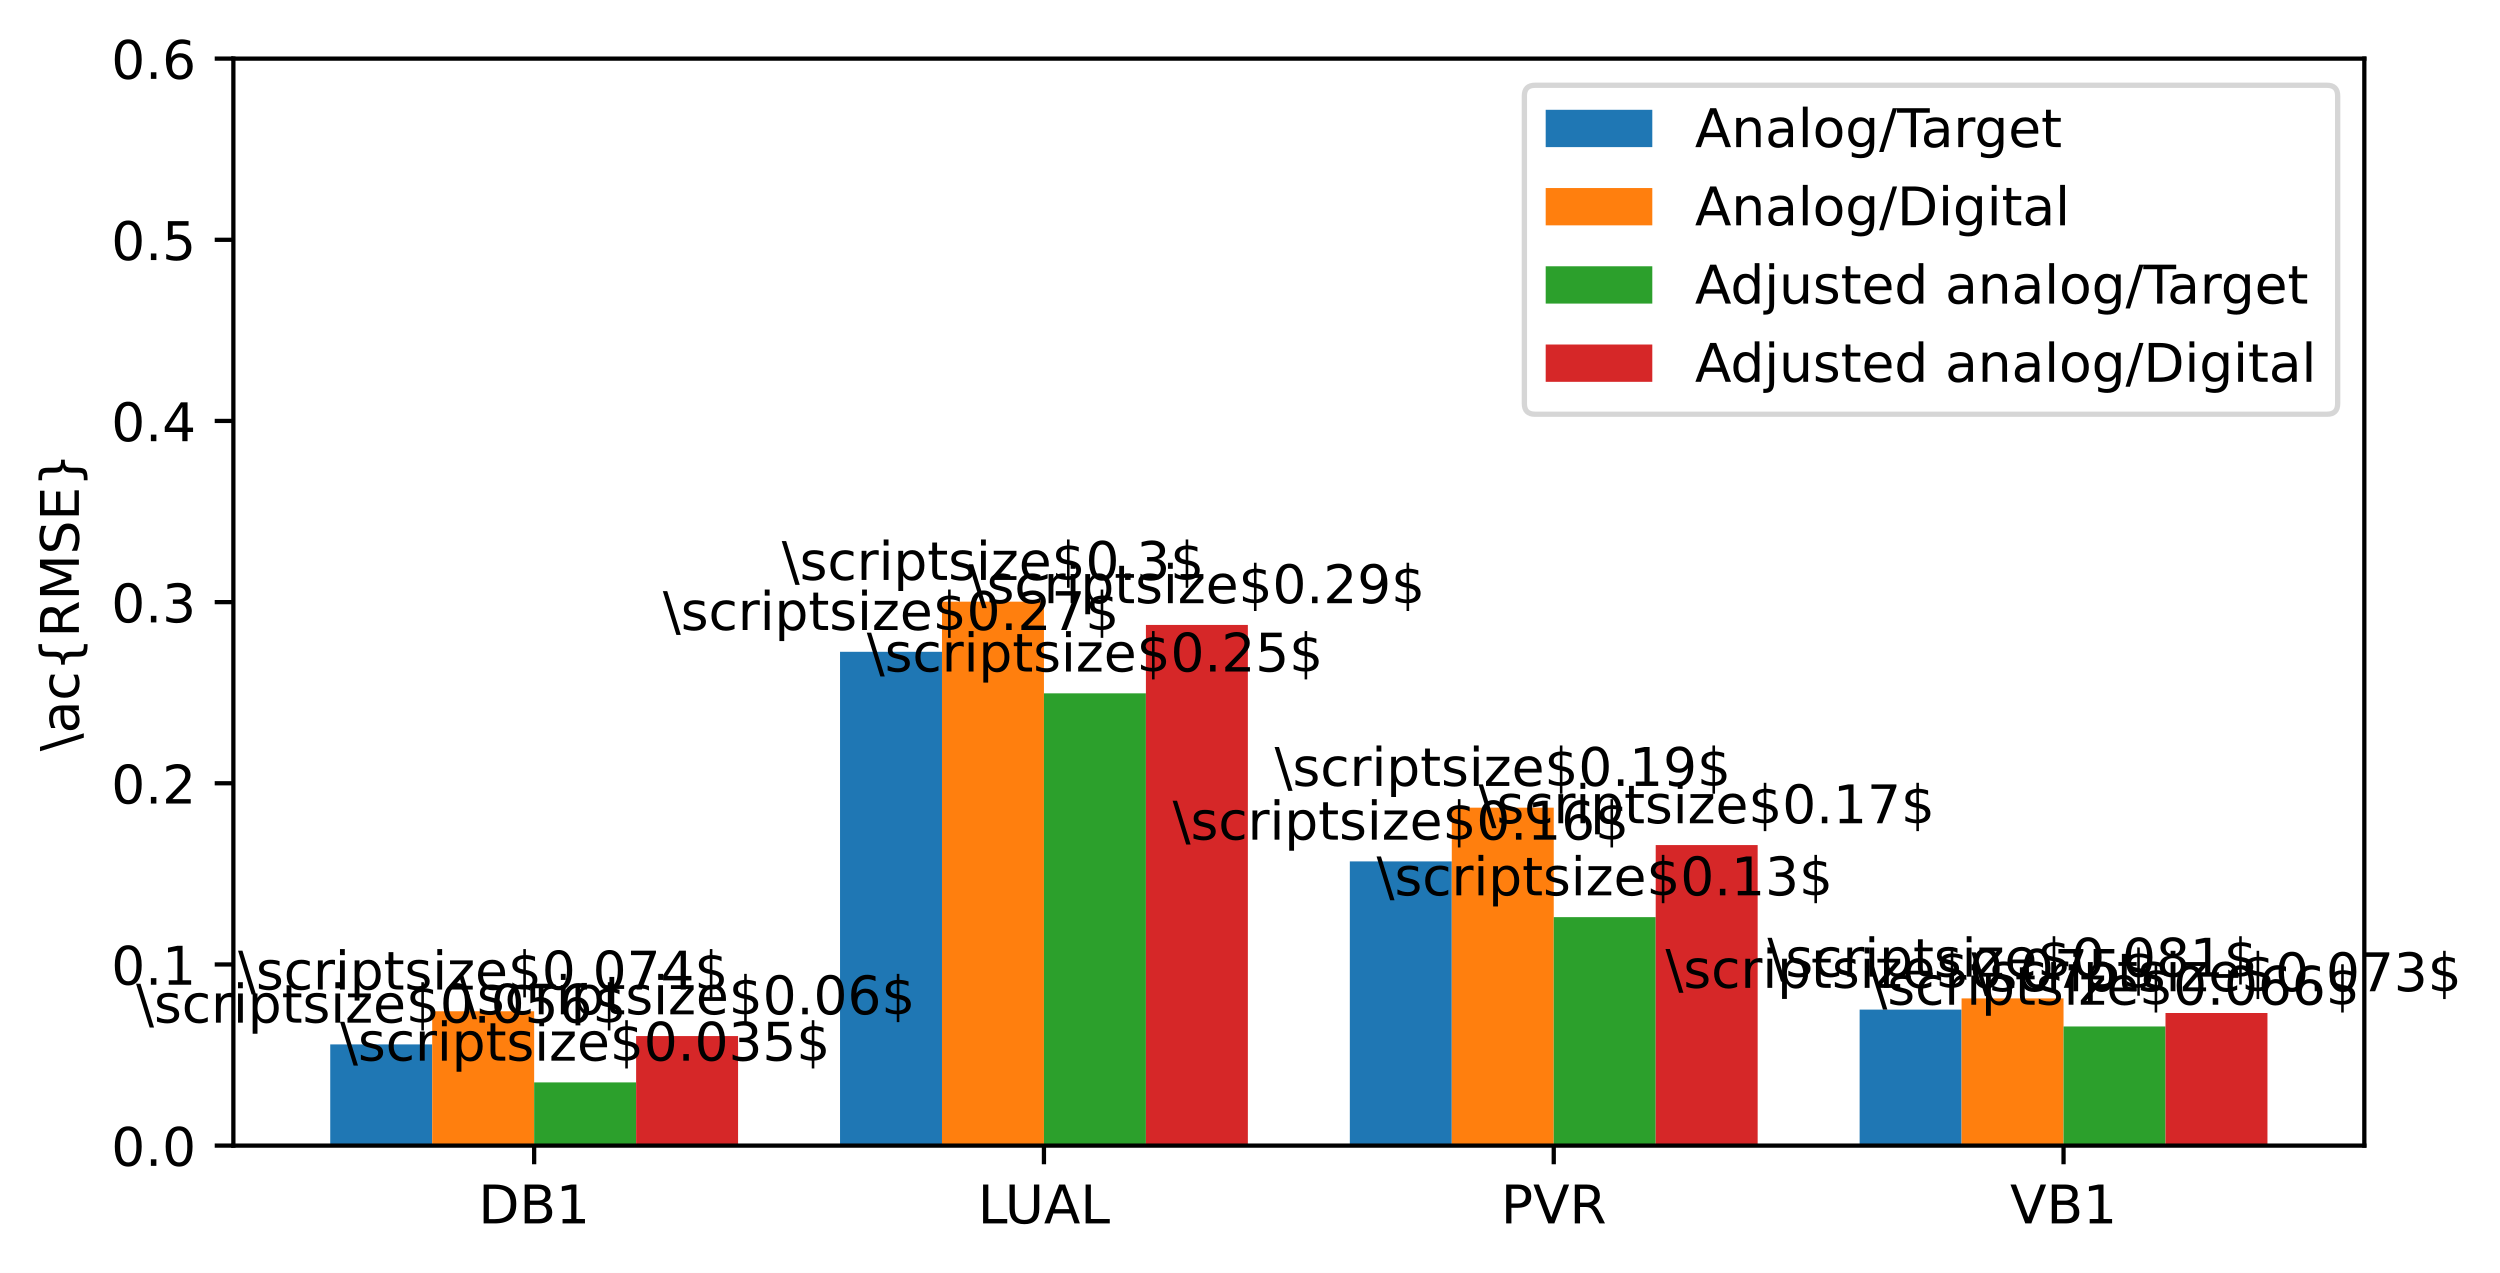
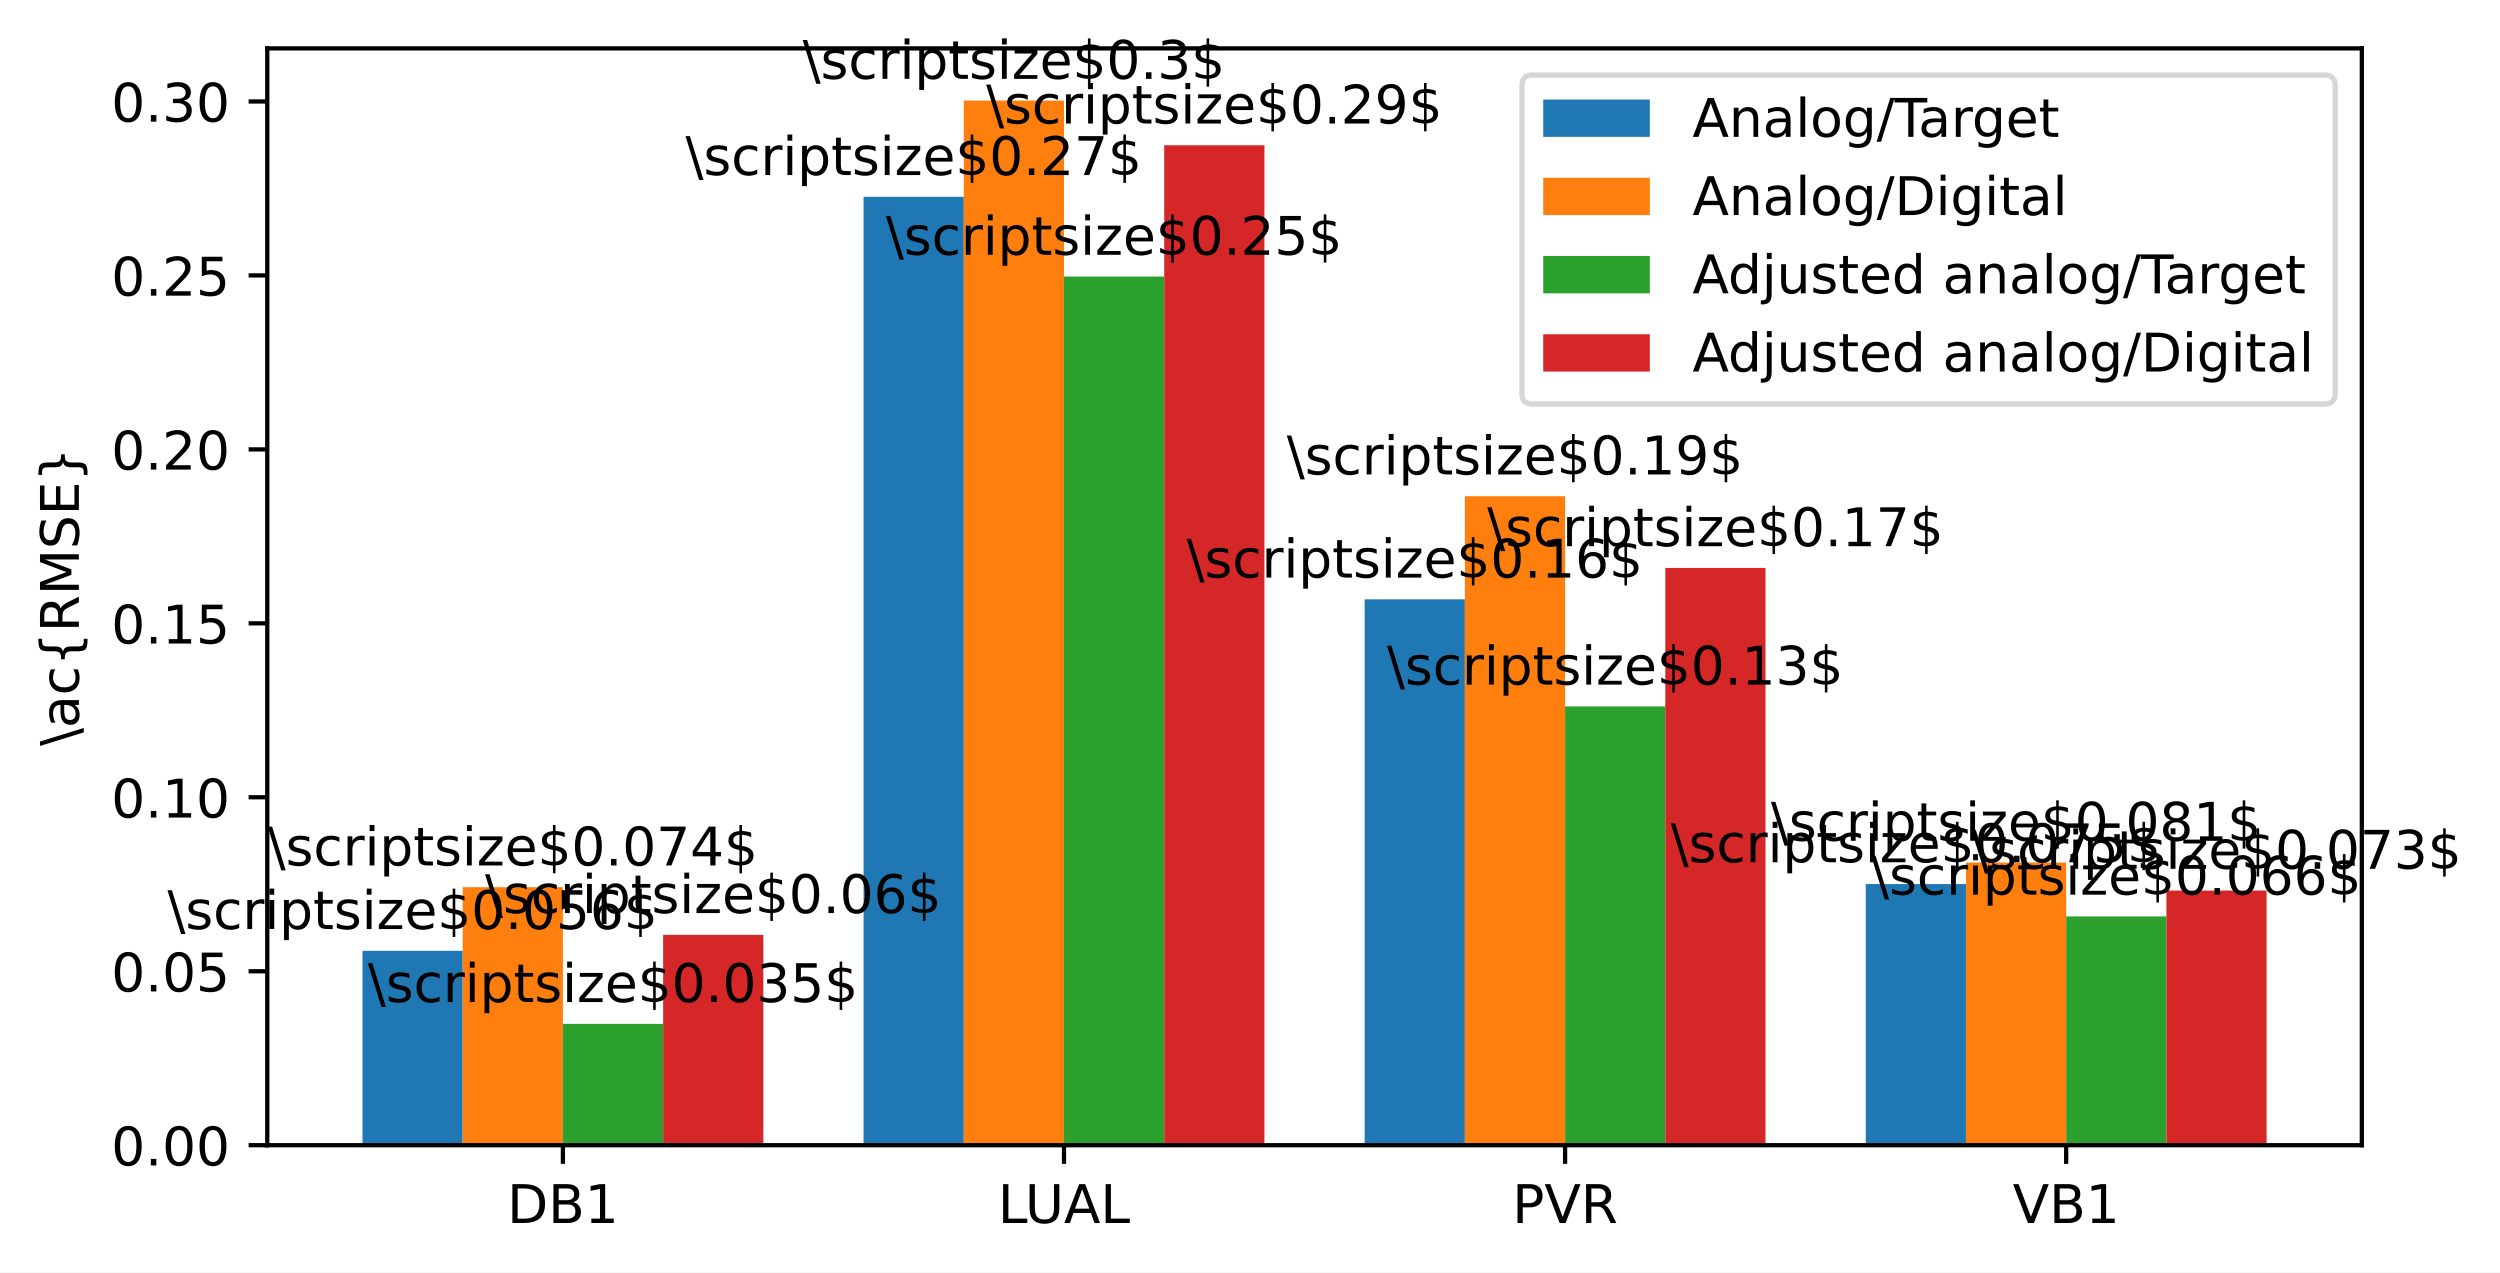
- <svg xmlns="http://www.w3.org/2000/svg" xmlns:xlink="http://www.w3.org/1999/xlink" width="469.008pt" height="238.8pt" viewBox="0 0 469.008 238.8" version="1.1">
+ <svg xmlns="http://www.w3.org/2000/svg" xmlns:xlink="http://www.w3.org/1999/xlink" width="469.038pt" height="238.738pt" viewBox="0 0 469.038 238.738" version="1.1">
  <defs>
    <style type="text/css">*{stroke-linejoin: round; stroke-linecap: butt}</style>
  </defs>
  <g id="figure_1">
    <g id="patch_1">
-       <path d="M 0 238.8  L 469.008 238.8  L 469.008 0  L 0 0  z " style="fill: #ffffff" />
+       <path d="M 0 238.738  L 469.038 238.738  L 469.038 0  L 0 0  z " style="fill: #ffffff" />
    </g>
    <g id="axes_1">
      <g id="patch_2">
-         <path d="M 43.781 214.921  L 443.555 214.921  L 443.555 10.999  L 43.781 10.999  z " style="fill: #ffffff" />
+         <path d="M 50.144 214.86  L 443.113 214.86  L 443.113 9.079  L 50.144 9.079  z " style="fill: #ffffff" />
      </g>
      <g id="patch_3">
-         <path d="M 61.953 214.921  L 81.081 214.921  L 81.081 195.932  L 61.953 195.932  z " clip-path="url(#p6ac5200e25)" style="fill: #1f77b4" />
+         <path d="M 68.006 214.86  L 86.808 214.86  L 86.808 178.388  L 68.006 178.388  z " clip-path="url(#pa45c37e76c)" style="fill: #1f77b4" />
      </g>
      <g id="patch_4">
-         <path d="M 157.592 214.921  L 176.72 214.921  L 176.72 122.274  L 157.592 122.274  z " clip-path="url(#p6ac5200e25)" style="fill: #1f77b4" />
+         <path d="M 162.018 214.86  L 180.82 214.86  L 180.82 36.919  L 162.018 36.919  z " clip-path="url(#pa45c37e76c)" style="fill: #1f77b4" />
      </g>
      <g id="patch_5">
-         <path d="M 253.232 214.921  L 272.36 214.921  L 272.36 161.599  L 253.232 161.599  z " clip-path="url(#p6ac5200e25)" style="fill: #1f77b4" />
+         <path d="M 256.03 214.86  L 274.832 214.86  L 274.832 112.447  L 256.03 112.447  z " clip-path="url(#pa45c37e76c)" style="fill: #1f77b4" />
      </g>
      <g id="patch_6">
-         <path d="M 348.872 214.921  L 367.999 214.921  L 367.999 189.409  L 348.872 189.409  z " clip-path="url(#p6ac5200e25)" style="fill: #1f77b4" />
+         <path d="M 350.042 214.86  L 368.844 214.86  L 368.844 165.86  L 350.042 165.86  z " clip-path="url(#pa45c37e76c)" style="fill: #1f77b4" />
      </g>
      <g id="patch_7">
-         <path d="M 81.081 214.921  L 100.209 214.921  L 100.209 189.72  L 81.081 189.72  z " clip-path="url(#p6ac5200e25)" style="fill: #ff7f0e" />
+         <path d="M 86.808 214.86  L 105.611 214.86  L 105.611 166.458  L 86.808 166.458  z " clip-path="url(#pa45c37e76c)" style="fill: #ff7f0e" />
      </g>
      <g id="patch_8">
-         <path d="M 176.72 214.921  L 195.848 214.921  L 195.848 112.88  L 176.72 112.88  z " clip-path="url(#p6ac5200e25)" style="fill: #ff7f0e" />
+         <path d="M 180.82 214.86  L 199.623 214.86  L 199.623 18.878  L 180.82 18.878  z " clip-path="url(#pa45c37e76c)" style="fill: #ff7f0e" />
      </g>
      <g id="patch_9">
-         <path d="M 272.36 214.921  L 291.488 214.921  L 291.488 151.522  L 272.36 151.522  z " clip-path="url(#p6ac5200e25)" style="fill: #ff7f0e" />
+         <path d="M 274.832 214.86  L 293.634 214.86  L 293.634 93.095  L 274.832 93.095  z " clip-path="url(#pa45c37e76c)" style="fill: #ff7f0e" />
      </g>
      <g id="patch_10">
-         <path d="M 367.999 214.921  L 387.127 214.921  L 387.127 187.307  L 367.999 187.307  z " clip-path="url(#p6ac5200e25)" style="fill: #ff7f0e" />
+         <path d="M 368.844 214.86  L 387.646 214.86  L 387.646 161.823  L 368.844 161.823  z " clip-path="url(#pa45c37e76c)" style="fill: #ff7f0e" />
      </g>
      <g id="patch_11">
-         <path d="M 100.209 214.921  L 119.337 214.921  L 119.337 203.064  L 100.209 203.064  z " clip-path="url(#p6ac5200e25)" style="fill: #2ca02c" />
+         <path d="M 105.611 214.86  L 124.413 214.86  L 124.413 192.087  L 105.611 192.087  z " clip-path="url(#pa45c37e76c)" style="fill: #2ca02c" />
      </g>
      <g id="patch_12">
-         <path d="M 195.848 214.921  L 214.976 214.921  L 214.976 130.066  L 195.848 130.066  z " clip-path="url(#p6ac5200e25)" style="fill: #2ca02c" />
+         <path d="M 199.623 214.86  L 218.425 214.86  L 218.425 51.886  L 199.623 51.886  z " clip-path="url(#pa45c37e76c)" style="fill: #2ca02c" />
      </g>
      <g id="patch_13">
-         <path d="M 291.488 214.921  L 310.616 214.921  L 310.616 172.053  L 291.488 172.053  z " clip-path="url(#p6ac5200e25)" style="fill: #2ca02c" />
+         <path d="M 293.634 214.86  L 312.437 214.86  L 312.437 132.527  L 293.634 132.527  z " clip-path="url(#pa45c37e76c)" style="fill: #2ca02c" />
      </g>
      <g id="patch_14">
-         <path d="M 387.127 214.921  L 406.255 214.921  L 406.255 192.567  L 387.127 192.567  z " clip-path="url(#p6ac5200e25)" style="fill: #2ca02c" />
+         <path d="M 387.646 214.86  L 406.449 214.86  L 406.449 171.927  L 387.646 171.927  z " clip-path="url(#pa45c37e76c)" style="fill: #2ca02c" />
      </g>
      <g id="patch_15">
-         <path d="M 119.337 214.921  L 138.464 214.921  L 138.464 194.371  L 119.337 194.371  z " clip-path="url(#p6ac5200e25)" style="fill: #d62728" />
+         <path d="M 124.413 214.86  L 143.215 214.86  L 143.215 175.391  L 124.413 175.391  z " clip-path="url(#pa45c37e76c)" style="fill: #d62728" />
      </g>
      <g id="patch_16">
-         <path d="M 214.976 214.921  L 234.104 214.921  L 234.104 117.241  L 214.976 117.241  z " clip-path="url(#p6ac5200e25)" style="fill: #d62728" />
+         <path d="M 218.425 214.86  L 237.227 214.86  L 237.227 27.253  L 218.425 27.253  z " clip-path="url(#pa45c37e76c)" style="fill: #d62728" />
      </g>
      <g id="patch_17">
-         <path d="M 310.616 214.921  L 329.744 214.921  L 329.744 158.531  L 310.616 158.531  z " clip-path="url(#p6ac5200e25)" style="fill: #d62728" />
+         <path d="M 312.437 214.86  L 331.239 214.86  L 331.239 106.555  L 312.437 106.555  z " clip-path="url(#pa45c37e76c)" style="fill: #d62728" />
      </g>
      <g id="patch_18">
-         <path d="M 406.255 214.921  L 425.383 214.921  L 425.383 190.042  L 406.255 190.042  z " clip-path="url(#p6ac5200e25)" style="fill: #d62728" />
+         <path d="M 406.449 214.86  L 425.251 214.86  L 425.251 167.077  L 406.449 167.077  z " clip-path="url(#pa45c37e76c)" style="fill: #d62728" />
      </g>
      <g id="matplotlib.axis_1">
        <g id="xtick_1">
          <g id="line2d_1">
            <defs>
-               <path id="mc205fde14a" d="M 0 0  L 0 3.5  " style="stroke: #000000; stroke-width: 0.8" />
+               <path id="mc2a5abeaa3" d="M 0 0  L 0 3.5  " style="stroke: #000000; stroke-width: 0.8" />
            </defs>
            <g>
-               <use xlink:href="#mc205fde14a" x="100.209" y="214.921" style="stroke: #000000; stroke-width: 0.8" />
+               <use xlink:href="#mc2a5abeaa3" x="105.611" y="214.86" style="stroke: #000000; stroke-width: 0.8" />
            </g>
          </g>
          <g id="text_1">
-             <text style="font: 10px 'DejaVu Sans', 'Bitstream Vera Sans', 'Computer Modern Sans Serif', 'Lucida Grande', 'Verdana', 'Geneva', 'Lucid', 'Arial', 'Helvetica', 'Avant Garde', sans-serif; text-anchor: middle" x="100.209" y="229.52" transform="rotate(-0 100.2086 229.5198)">DB1</text>
+             <text style="font: 10px 'DejaVu Sans', 'Bitstream Vera Sans', 'Computer Modern Sans Serif', 'Lucida Grande', 'Verdana', 'Geneva', 'Lucid', 'Arial', 'Helvetica', 'Avant Garde', sans-serif; text-anchor: middle" x="105.611" y="229.458" transform="rotate(-0 105.6107 229.4584)">DB1</text>
          </g>
        </g>
        <g id="xtick_2">
          <g id="line2d_2">
            <g>
-               <use xlink:href="#mc205fde14a" x="195.848" y="214.921" style="stroke: #000000; stroke-width: 0.8" />
+               <use xlink:href="#mc2a5abeaa3" x="199.623" y="214.86" style="stroke: #000000; stroke-width: 0.8" />
            </g>
          </g>
          <g id="text_2">
-             <text style="font: 10px 'DejaVu Sans', 'Bitstream Vera Sans', 'Computer Modern Sans Serif', 'Lucida Grande', 'Verdana', 'Geneva', 'Lucid', 'Arial', 'Helvetica', 'Avant Garde', sans-serif; text-anchor: middle" x="195.848" y="229.52" transform="rotate(-0 195.8482 229.5198)">LUAL</text>
+             <text style="font: 10px 'DejaVu Sans', 'Bitstream Vera Sans', 'Computer Modern Sans Serif', 'Lucida Grande', 'Verdana', 'Geneva', 'Lucid', 'Arial', 'Helvetica', 'Avant Garde', sans-serif; text-anchor: middle" x="199.623" y="229.458" transform="rotate(-0 199.6226 229.4584)">LUAL</text>
          </g>
        </g>
        <g id="xtick_3">
          <g id="line2d_3">
            <g>
-               <use xlink:href="#mc205fde14a" x="291.488" y="214.921" style="stroke: #000000; stroke-width: 0.8" />
+               <use xlink:href="#mc2a5abeaa3" x="293.634" y="214.86" style="stroke: #000000; stroke-width: 0.8" />
            </g>
          </g>
          <g id="text_3">
-             <text style="font: 10px 'DejaVu Sans', 'Bitstream Vera Sans', 'Computer Modern Sans Serif', 'Lucida Grande', 'Verdana', 'Geneva', 'Lucid', 'Arial', 'Helvetica', 'Avant Garde', sans-serif; text-anchor: middle" x="291.488" y="229.52" transform="rotate(-0 291.4878 229.5198)">PVR</text>
+             <text style="font: 10px 'DejaVu Sans', 'Bitstream Vera Sans', 'Computer Modern Sans Serif', 'Lucida Grande', 'Verdana', 'Geneva', 'Lucid', 'Arial', 'Helvetica', 'Avant Garde', sans-serif; text-anchor: middle" x="293.634" y="229.458" transform="rotate(-0 293.6345 229.4584)">PVR</text>
          </g>
        </g>
        <g id="xtick_4">
          <g id="line2d_4">
            <g>
-               <use xlink:href="#mc205fde14a" x="387.127" y="214.921" style="stroke: #000000; stroke-width: 0.8" />
+               <use xlink:href="#mc2a5abeaa3" x="387.646" y="214.86" style="stroke: #000000; stroke-width: 0.8" />
            </g>
          </g>
          <g id="text_4">
-             <text style="font: 10px 'DejaVu Sans', 'Bitstream Vera Sans', 'Computer Modern Sans Serif', 'Lucida Grande', 'Verdana', 'Geneva', 'Lucid', 'Arial', 'Helvetica', 'Avant Garde', sans-serif; text-anchor: middle" x="387.127" y="229.52" transform="rotate(-0 387.1274 229.5198)">VB1</text>
+             <text style="font: 10px 'DejaVu Sans', 'Bitstream Vera Sans', 'Computer Modern Sans Serif', 'Lucida Grande', 'Verdana', 'Geneva', 'Lucid', 'Arial', 'Helvetica', 'Avant Garde', sans-serif; text-anchor: middle" x="387.646" y="229.458" transform="rotate(-0 387.6463 229.4584)">VB1</text>
          </g>
        </g>
      </g>
      <g id="matplotlib.axis_2">
        <g id="ytick_1">
          <g id="line2d_5">
            <defs>
-               <path id="m480afaf802" d="M 0 0  L -3.5 0  " style="stroke: #000000; stroke-width: 0.8" />
+               <path id="m450675648e" d="M 0 0  L -3.5 0  " style="stroke: #000000; stroke-width: 0.8" />
            </defs>
            <g>
-               <use xlink:href="#m480afaf802" x="43.781" y="214.921" style="stroke: #000000; stroke-width: 0.8" />
+               <use xlink:href="#m450675648e" x="50.144" y="214.86" style="stroke: #000000; stroke-width: 0.8" />
            </g>
          </g>
          <g id="text_5">
-             <text style="font: 10px 'DejaVu Sans', 'Bitstream Vera Sans', 'Computer Modern Sans Serif', 'Lucida Grande', 'Verdana', 'Geneva', 'Lucid', 'Arial', 'Helvetica', 'Avant Garde', sans-serif; text-anchor: end" x="36.781" y="218.721" transform="rotate(-0 36.78125 218.7206)">0.0</text>
+             <text style="font: 10px 'DejaVu Sans', 'Bitstream Vera Sans', 'Computer Modern Sans Serif', 'Lucida Grande', 'Verdana', 'Geneva', 'Lucid', 'Arial', 'Helvetica', 'Avant Garde', sans-serif; text-anchor: end" x="43.144" y="218.659" transform="rotate(-0 43.14375 218.6592)">0.00</text>
          </g>
        </g>
        <g id="ytick_2">
          <g id="line2d_6">
            <g>
-               <use xlink:href="#m480afaf802" x="43.781" y="180.934" style="stroke: #000000; stroke-width: 0.8" />
+               <use xlink:href="#m450675648e" x="50.144" y="182.222" style="stroke: #000000; stroke-width: 0.8" />
            </g>
          </g>
          <g id="text_6">
-             <text style="font: 10px 'DejaVu Sans', 'Bitstream Vera Sans', 'Computer Modern Sans Serif', 'Lucida Grande', 'Verdana', 'Geneva', 'Lucid', 'Arial', 'Helvetica', 'Avant Garde', sans-serif; text-anchor: end" x="36.781" y="184.734" transform="rotate(-0 36.78125 184.7336)">0.1</text>
+             <text style="font: 10px 'DejaVu Sans', 'Bitstream Vera Sans', 'Computer Modern Sans Serif', 'Lucida Grande', 'Verdana', 'Geneva', 'Lucid', 'Arial', 'Helvetica', 'Avant Garde', sans-serif; text-anchor: end" x="43.144" y="186.021" transform="rotate(-0 43.14375 186.0212)">0.05</text>
          </g>
        </g>
        <g id="ytick_3">
          <g id="line2d_7">
            <g>
-               <use xlink:href="#m480afaf802" x="43.781" y="146.947" style="stroke: #000000; stroke-width: 0.8" />
+               <use xlink:href="#m450675648e" x="50.144" y="149.584" style="stroke: #000000; stroke-width: 0.8" />
            </g>
          </g>
          <g id="text_7">
-             <text style="font: 10px 'DejaVu Sans', 'Bitstream Vera Sans', 'Computer Modern Sans Serif', 'Lucida Grande', 'Verdana', 'Geneva', 'Lucid', 'Arial', 'Helvetica', 'Avant Garde', sans-serif; text-anchor: end" x="36.781" y="150.747" transform="rotate(-0 36.78125 150.7466)">0.2</text>
+             <text style="font: 10px 'DejaVu Sans', 'Bitstream Vera Sans', 'Computer Modern Sans Serif', 'Lucida Grande', 'Verdana', 'Geneva', 'Lucid', 'Arial', 'Helvetica', 'Avant Garde', sans-serif; text-anchor: end" x="43.144" y="153.383" transform="rotate(-0 43.14375 153.3832)">0.10</text>
          </g>
        </g>
        <g id="ytick_4">
          <g id="line2d_8">
            <g>
-               <use xlink:href="#m480afaf802" x="43.781" y="112.96" style="stroke: #000000; stroke-width: 0.8" />
+               <use xlink:href="#m450675648e" x="50.144" y="116.946" style="stroke: #000000; stroke-width: 0.8" />
            </g>
          </g>
          <g id="text_8">
-             <text style="font: 10px 'DejaVu Sans', 'Bitstream Vera Sans', 'Computer Modern Sans Serif', 'Lucida Grande', 'Verdana', 'Geneva', 'Lucid', 'Arial', 'Helvetica', 'Avant Garde', sans-serif; text-anchor: end" x="36.781" y="116.76" transform="rotate(-0 36.78125 116.7595)">0.3</text>
+             <text style="font: 10px 'DejaVu Sans', 'Bitstream Vera Sans', 'Computer Modern Sans Serif', 'Lucida Grande', 'Verdana', 'Geneva', 'Lucid', 'Arial', 'Helvetica', 'Avant Garde', sans-serif; text-anchor: end" x="43.144" y="120.745" transform="rotate(-0 43.14375 120.7452)">0.15</text>
          </g>
        </g>
        <g id="ytick_5">
          <g id="line2d_9">
            <g>
-               <use xlink:href="#m480afaf802" x="43.781" y="78.973" style="stroke: #000000; stroke-width: 0.8" />
+               <use xlink:href="#m450675648e" x="50.144" y="84.308" style="stroke: #000000; stroke-width: 0.8" />
            </g>
          </g>
          <g id="text_9">
-             <text style="font: 10px 'DejaVu Sans', 'Bitstream Vera Sans', 'Computer Modern Sans Serif', 'Lucida Grande', 'Verdana', 'Geneva', 'Lucid', 'Arial', 'Helvetica', 'Avant Garde', sans-serif; text-anchor: end" x="36.781" y="82.772" transform="rotate(-0 36.78125 82.7725)">0.4</text>
+             <text style="font: 10px 'DejaVu Sans', 'Bitstream Vera Sans', 'Computer Modern Sans Serif', 'Lucida Grande', 'Verdana', 'Geneva', 'Lucid', 'Arial', 'Helvetica', 'Avant Garde', sans-serif; text-anchor: end" x="43.144" y="88.107" transform="rotate(-0 43.14375 88.10719)">0.20</text>
          </g>
        </g>
        <g id="ytick_6">
          <g id="line2d_10">
            <g>
-               <use xlink:href="#m480afaf802" x="43.781" y="44.986" style="stroke: #000000; stroke-width: 0.8" />
+               <use xlink:href="#m450675648e" x="50.144" y="51.67" style="stroke: #000000; stroke-width: 0.8" />
            </g>
          </g>
          <g id="text_10">
-             <text style="font: 10px 'DejaVu Sans', 'Bitstream Vera Sans', 'Computer Modern Sans Serif', 'Lucida Grande', 'Verdana', 'Geneva', 'Lucid', 'Arial', 'Helvetica', 'Avant Garde', sans-serif; text-anchor: end" x="36.781" y="48.785" transform="rotate(-0 36.78125 48.78547)">0.5</text>
+             <text style="font: 10px 'DejaVu Sans', 'Bitstream Vera Sans', 'Computer Modern Sans Serif', 'Lucida Grande', 'Verdana', 'Geneva', 'Lucid', 'Arial', 'Helvetica', 'Avant Garde', sans-serif; text-anchor: end" x="43.144" y="55.469" transform="rotate(-0 43.14375 55.46918)">0.25</text>
          </g>
        </g>
        <g id="ytick_7">
          <g id="line2d_11">
            <g>
-               <use xlink:href="#m480afaf802" x="43.781" y="10.999" style="stroke: #000000; stroke-width: 0.8" />
+               <use xlink:href="#m450675648e" x="50.144" y="19.032" style="stroke: #000000; stroke-width: 0.8" />
            </g>
          </g>
          <g id="text_11">
-             <text style="font: 10px 'DejaVu Sans', 'Bitstream Vera Sans', 'Computer Modern Sans Serif', 'Lucida Grande', 'Verdana', 'Geneva', 'Lucid', 'Arial', 'Helvetica', 'Avant Garde', sans-serif; text-anchor: end" x="36.781" y="14.798" transform="rotate(-0 36.78125 14.79844)">0.6</text>
+             <text style="font: 10px 'DejaVu Sans', 'Bitstream Vera Sans', 'Computer Modern Sans Serif', 'Lucida Grande', 'Verdana', 'Geneva', 'Lucid', 'Arial', 'Helvetica', 'Avant Garde', sans-serif; text-anchor: end" x="43.144" y="22.831" transform="rotate(-0 43.14375 22.83118)">0.30</text>
          </g>
        </g>
        <g id="text_12">
-           <text style="font: 10px 'DejaVu Sans', 'Bitstream Vera Sans', 'Computer Modern Sans Serif', 'Lucida Grande', 'Verdana', 'Geneva', 'Lucid', 'Arial', 'Helvetica', 'Avant Garde', sans-serif; text-anchor: middle" x="14.798" y="112.96" transform="rotate(-90 14.79844 112.9603)">\ac{RMSE}</text>
+           <text style="font: 10px 'DejaVu Sans', 'Bitstream Vera Sans', 'Computer Modern Sans Serif', 'Lucida Grande', 'Verdana', 'Geneva', 'Lucid', 'Arial', 'Helvetica', 'Avant Garde', sans-serif; text-anchor: middle" x="14.798" y="111.97" transform="rotate(-90 14.79844 111.9695)">\ac{RMSE}</text>
        </g>
      </g>
      <g id="patch_19">
-         <path d="M 43.781 214.921  L 43.781 10.999  " style="fill: none; stroke: #000000; stroke-width: 0.8; stroke-linejoin: miter; stroke-linecap: square" />
+         <path d="M 50.144 214.86  L 50.144 9.079  " style="fill: none; stroke: #000000; stroke-width: 0.8; stroke-linejoin: miter; stroke-linecap: square" />
      </g>
      <g id="patch_20">
-         <path d="M 443.555 214.921  L 443.555 10.999  " style="fill: none; stroke: #000000; stroke-width: 0.8; stroke-linejoin: miter; stroke-linecap: square" />
+         <path d="M 443.113 214.86  L 443.113 9.079  " style="fill: none; stroke: #000000; stroke-width: 0.8; stroke-linejoin: miter; stroke-linecap: square" />
      </g>
      <g id="patch_21">
-         <path d="M 43.781 214.921  L 443.555 214.921  " style="fill: none; stroke: #000000; stroke-width: 0.8; stroke-linejoin: miter; stroke-linecap: square" />
+         <path d="M 50.144 214.86  L 443.113 214.86  " style="fill: none; stroke: #000000; stroke-width: 0.8; stroke-linejoin: miter; stroke-linecap: square" />
      </g>
      <g id="patch_22">
-         <path d="M 43.781 10.999  L 443.555 10.999  " style="fill: none; stroke: #000000; stroke-width: 0.8; stroke-linejoin: miter; stroke-linecap: square" />
+         <path d="M 50.144 9.079  L 443.113 9.079  " style="fill: none; stroke: #000000; stroke-width: 0.8; stroke-linejoin: miter; stroke-linecap: square" />
      </g>
      <g id="text_13">
-         <text style="font: 10px 'DejaVu Sans', 'Bitstream Vera Sans', 'Computer Modern Sans Serif', 'Lucida Grande', 'Verdana', 'Geneva', 'Lucid', 'Arial', 'Helvetica', 'Avant Garde', sans-serif; text-anchor: middle" x="71.517" y="191.852" transform="rotate(-0 71.51673 191.8521)">\scriptsize$0.056$</text>
+         <text style="font: 10px 'DejaVu Sans', 'Bitstream Vera Sans', 'Computer Modern Sans Serif', 'Lucida Grande', 'Verdana', 'Geneva', 'Lucid', 'Arial', 'Helvetica', 'Avant Garde', sans-serif; text-anchor: middle" x="77.407" y="174.309" transform="rotate(-0 77.40719 174.3086)">\scriptsize$0.056$</text>
      </g>
      <g id="text_14">
-         <text style="font: 10px 'DejaVu Sans', 'Bitstream Vera Sans', 'Computer Modern Sans Serif', 'Lucida Grande', 'Verdana', 'Geneva', 'Lucid', 'Arial', 'Helvetica', 'Avant Garde', sans-serif; text-anchor: middle" x="167.156" y="118.194" transform="rotate(-0 167.1563 118.1938)">\scriptsize$0.27$</text>
+         <text style="font: 10px 'DejaVu Sans', 'Bitstream Vera Sans', 'Computer Modern Sans Serif', 'Lucida Grande', 'Verdana', 'Geneva', 'Lucid', 'Arial', 'Helvetica', 'Avant Garde', sans-serif; text-anchor: middle" x="171.419" y="32.839" transform="rotate(-0 171.419 32.83937)">\scriptsize$0.27$</text>
      </g>
      <g id="text_15">
-         <text style="font: 10px 'DejaVu Sans', 'Bitstream Vera Sans', 'Computer Modern Sans Serif', 'Lucida Grande', 'Verdana', 'Geneva', 'Lucid', 'Arial', 'Helvetica', 'Avant Garde', sans-serif; text-anchor: middle" x="262.796" y="157.519" transform="rotate(-0 262.7959 157.5189)">\scriptsize$0.16$</text>
+         <text style="font: 10px 'DejaVu Sans', 'Bitstream Vera Sans', 'Computer Modern Sans Serif', 'Lucida Grande', 'Verdana', 'Geneva', 'Lucid', 'Arial', 'Helvetica', 'Avant Garde', sans-serif; text-anchor: middle" x="265.431" y="108.368" transform="rotate(-0 265.4309 108.3677)">\scriptsize$0.16$</text>
      </g>
      <g id="text_16">
-         <text style="font: 10px 'DejaVu Sans', 'Bitstream Vera Sans', 'Computer Modern Sans Serif', 'Lucida Grande', 'Verdana', 'Geneva', 'Lucid', 'Arial', 'Helvetica', 'Avant Garde', sans-serif; text-anchor: middle" x="358.435" y="185.329" transform="rotate(-0 358.4355 185.329)">\scriptsize$0.075$</text>
+         <text style="font: 10px 'DejaVu Sans', 'Bitstream Vera Sans', 'Computer Modern Sans Serif', 'Lucida Grande', 'Verdana', 'Geneva', 'Lucid', 'Arial', 'Helvetica', 'Avant Garde', sans-serif; text-anchor: middle" x="359.443" y="161.78" transform="rotate(-0 359.4428 161.7802)">\scriptsize$0.075$</text>
      </g>
      <g id="text_17">
-         <text style="font: 10px 'DejaVu Sans', 'Bitstream Vera Sans', 'Computer Modern Sans Serif', 'Lucida Grande', 'Verdana', 'Geneva', 'Lucid', 'Arial', 'Helvetica', 'Avant Garde', sans-serif; text-anchor: middle" x="90.645" y="185.64" transform="rotate(-0 90.64465 185.6403)">\scriptsize$0.074$</text>
+         <text style="font: 10px 'DejaVu Sans', 'Bitstream Vera Sans', 'Computer Modern Sans Serif', 'Lucida Grande', 'Verdana', 'Geneva', 'Lucid', 'Arial', 'Helvetica', 'Avant Garde', sans-serif; text-anchor: middle" x="96.21" y="162.378" transform="rotate(-0 96.20956 162.3781)">\scriptsize$0.074$</text>
      </g>
      <g id="text_18">
-         <text style="font: 10px 'DejaVu Sans', 'Bitstream Vera Sans', 'Computer Modern Sans Serif', 'Lucida Grande', 'Verdana', 'Geneva', 'Lucid', 'Arial', 'Helvetica', 'Avant Garde', sans-serif; text-anchor: middle" x="186.284" y="108.801" transform="rotate(-0 186.2842 108.8005)">\scriptsize$0.3$</text>
+         <text style="font: 10px 'DejaVu Sans', 'Bitstream Vera Sans', 'Computer Modern Sans Serif', 'Lucida Grande', 'Verdana', 'Geneva', 'Lucid', 'Arial', 'Helvetica', 'Avant Garde', sans-serif; text-anchor: middle" x="190.221" y="14.798" transform="rotate(-0 190.2214 14.79844)">\scriptsize$0.3$</text>
      </g>
      <g id="text_19">
-         <text style="font: 10px 'DejaVu Sans', 'Bitstream Vera Sans', 'Computer Modern Sans Serif', 'Lucida Grande', 'Verdana', 'Geneva', 'Lucid', 'Arial', 'Helvetica', 'Avant Garde', sans-serif; text-anchor: middle" x="281.924" y="147.443" transform="rotate(-0 281.9238 147.4426)">\scriptsize$0.19$</text>
+         <text style="font: 10px 'DejaVu Sans', 'Bitstream Vera Sans', 'Computer Modern Sans Serif', 'Lucida Grande', 'Verdana', 'Geneva', 'Lucid', 'Arial', 'Helvetica', 'Avant Garde', sans-serif; text-anchor: middle" x="284.233" y="89.015" transform="rotate(-0 284.2333 89.015)">\scriptsize$0.19$</text>
      </g>
      <g id="text_20">
-         <text style="font: 10px 'DejaVu Sans', 'Bitstream Vera Sans', 'Computer Modern Sans Serif', 'Lucida Grande', 'Verdana', 'Geneva', 'Lucid', 'Arial', 'Helvetica', 'Avant Garde', sans-serif; text-anchor: middle" x="377.563" y="183.227" transform="rotate(-0 377.5634 183.227)">\scriptsize$0.081$</text>
+         <text style="font: 10px 'DejaVu Sans', 'Bitstream Vera Sans', 'Computer Modern Sans Serif', 'Lucida Grande', 'Verdana', 'Geneva', 'Lucid', 'Arial', 'Helvetica', 'Avant Garde', sans-serif; text-anchor: middle" x="378.245" y="157.743" transform="rotate(-0 378.2451 157.743)">\scriptsize$0.081$</text>
      </g>
      <g id="text_21">
-         <text style="font: 10px 'DejaVu Sans', 'Bitstream Vera Sans', 'Computer Modern Sans Serif', 'Lucida Grande', 'Verdana', 'Geneva', 'Lucid', 'Arial', 'Helvetica', 'Avant Garde', sans-serif; text-anchor: middle" x="109.773" y="198.985" transform="rotate(-0 109.7726 198.9845)">\scriptsize$0.035$</text>
+         <text style="font: 10px 'DejaVu Sans', 'Bitstream Vera Sans', 'Computer Modern Sans Serif', 'Lucida Grande', 'Verdana', 'Geneva', 'Lucid', 'Arial', 'Helvetica', 'Avant Garde', sans-serif; text-anchor: middle" x="115.012" y="188.007" transform="rotate(-0 115.0119 188.0072)">\scriptsize$0.035$</text>
      </g>
      <g id="text_22">
-         <text style="font: 10px 'DejaVu Sans', 'Bitstream Vera Sans', 'Computer Modern Sans Serif', 'Lucida Grande', 'Verdana', 'Geneva', 'Lucid', 'Arial', 'Helvetica', 'Avant Garde', sans-serif; text-anchor: middle" x="205.412" y="125.986" transform="rotate(-0 205.4122 125.9865)">\scriptsize$0.25$</text>
+         <text style="font: 10px 'DejaVu Sans', 'Bitstream Vera Sans', 'Computer Modern Sans Serif', 'Lucida Grande', 'Verdana', 'Geneva', 'Lucid', 'Arial', 'Helvetica', 'Avant Garde', sans-serif; text-anchor: middle" x="209.024" y="47.806" transform="rotate(-0 209.0238 47.80606)">\scriptsize$0.25$</text>
      </g>
      <g id="text_23">
-         <text style="font: 10px 'DejaVu Sans', 'Bitstream Vera Sans', 'Computer Modern Sans Serif', 'Lucida Grande', 'Verdana', 'Geneva', 'Lucid', 'Arial', 'Helvetica', 'Avant Garde', sans-serif; text-anchor: middle" x="301.052" y="167.974" transform="rotate(-0 301.0517 167.9737)">\scriptsize$0.13$</text>
+         <text style="font: 10px 'DejaVu Sans', 'Bitstream Vera Sans', 'Computer Modern Sans Serif', 'Lucida Grande', 'Verdana', 'Geneva', 'Lucid', 'Arial', 'Helvetica', 'Avant Garde', sans-serif; text-anchor: middle" x="303.036" y="128.447" transform="rotate(-0 303.0356 128.4474)">\scriptsize$0.13$</text>
      </g>
      <g id="text_24">
-         <text style="font: 10px 'DejaVu Sans', 'Bitstream Vera Sans', 'Computer Modern Sans Serif', 'Lucida Grande', 'Verdana', 'Geneva', 'Lucid', 'Arial', 'Helvetica', 'Avant Garde', sans-serif; text-anchor: middle" x="396.691" y="188.488" transform="rotate(-0 396.6913 188.4878)">\scriptsize$0.066$</text>
+         <text style="font: 10px 'DejaVu Sans', 'Bitstream Vera Sans', 'Computer Modern Sans Serif', 'Lucida Grande', 'Verdana', 'Geneva', 'Lucid', 'Arial', 'Helvetica', 'Avant Garde', sans-serif; text-anchor: middle" x="397.048" y="167.847" transform="rotate(-0 397.0475 167.847)">\scriptsize$0.066$</text>
      </g>
      <g id="text_25">
-         <text style="font: 10px 'DejaVu Sans', 'Bitstream Vera Sans', 'Computer Modern Sans Serif', 'Lucida Grande', 'Verdana', 'Geneva', 'Lucid', 'Arial', 'Helvetica', 'Avant Garde', sans-serif; text-anchor: middle" x="128.9" y="190.291" transform="rotate(-0 128.9005 190.2913)">\scriptsize$0.06$</text>
+         <text style="font: 10px 'DejaVu Sans', 'Bitstream Vera Sans', 'Computer Modern Sans Serif', 'Lucida Grande', 'Verdana', 'Geneva', 'Lucid', 'Arial', 'Helvetica', 'Avant Garde', sans-serif; text-anchor: middle" x="133.814" y="171.311" transform="rotate(-0 133.8143 171.311)">\scriptsize$0.06$</text>
      </g>
      <g id="text_26">
-         <text style="font: 10px 'DejaVu Sans', 'Bitstream Vera Sans', 'Computer Modern Sans Serif', 'Lucida Grande', 'Verdana', 'Geneva', 'Lucid', 'Arial', 'Helvetica', 'Avant Garde', sans-serif; text-anchor: middle" x="224.54" y="113.161" transform="rotate(-0 224.5401 113.1611)">\scriptsize$0.29$</text>
+         <text style="font: 10px 'DejaVu Sans', 'Bitstream Vera Sans', 'Computer Modern Sans Serif', 'Lucida Grande', 'Verdana', 'Geneva', 'Lucid', 'Arial', 'Helvetica', 'Avant Garde', sans-serif; text-anchor: middle" x="227.826" y="23.173" transform="rotate(-0 227.8262 23.17337)">\scriptsize$0.29$</text>
      </g>
      <g id="text_27">
-         <text style="font: 10px 'DejaVu Sans', 'Bitstream Vera Sans', 'Computer Modern Sans Serif', 'Lucida Grande', 'Verdana', 'Geneva', 'Lucid', 'Arial', 'Helvetica', 'Avant Garde', sans-serif; text-anchor: middle" x="320.18" y="154.451" transform="rotate(-0 320.1797 154.4511)">\scriptsize$0.17$</text>
+         <text style="font: 10px 'DejaVu Sans', 'Bitstream Vera Sans', 'Computer Modern Sans Serif', 'Lucida Grande', 'Verdana', 'Geneva', 'Lucid', 'Arial', 'Helvetica', 'Avant Garde', sans-serif; text-anchor: middle" x="321.838" y="102.476" transform="rotate(-0 321.838 102.4756)">\scriptsize$0.17$</text>
      </g>
      <g id="text_28">
-         <text style="font: 10px 'DejaVu Sans', 'Bitstream Vera Sans', 'Computer Modern Sans Serif', 'Lucida Grande', 'Verdana', 'Geneva', 'Lucid', 'Arial', 'Helvetica', 'Avant Garde', sans-serif; text-anchor: middle" x="415.819" y="185.963" transform="rotate(-0 415.8193 185.9626)">\scriptsize$0.073$</text>
+         <text style="font: 10px 'DejaVu Sans', 'Bitstream Vera Sans', 'Computer Modern Sans Serif', 'Lucida Grande', 'Verdana', 'Geneva', 'Lucid', 'Arial', 'Helvetica', 'Avant Garde', sans-serif; text-anchor: middle" x="415.85" y="162.997" transform="rotate(-0 415.8499 162.9972)">\scriptsize$0.073$</text>
      </g>
      <g id="legend_1">
        <g id="patch_23">
-           <path d="M 287.977 77.712  L 436.555 77.712  Q 438.555 77.712 438.555 75.712  L 438.555 17.999  Q 438.555 15.999 436.555 15.999  L 287.977 15.999  Q 285.977 15.999 285.977 17.999  L 285.977 75.712  Q 285.977 77.712 287.977 77.712  z " style="fill: #ffffff; opacity: 0.8; stroke: #cccccc; stroke-linejoin: miter" />
+           <path d="M 287.535 75.792  L 436.113 75.792  Q 438.113 75.792 438.113 73.792  L 438.113 16.079  Q 438.113 14.079 436.113 14.079  L 287.535 14.079  Q 285.535 14.079 285.535 16.079  L 285.535 73.792  Q 285.535 75.792 287.535 75.792  z " style="fill: #ffffff; opacity: 0.8; stroke: #cccccc; stroke-linejoin: miter" />
        </g>
        <g id="patch_24">
-           <path d="M 289.977 27.598  L 309.977 27.598  L 309.977 20.598  L 289.977 20.598  z " style="fill: #1f77b4" />
+           <path d="M 289.535 25.677  L 309.535 25.677  L 309.535 18.677  L 289.535 18.677  z " style="fill: #1f77b4" />
        </g>
        <g id="text_29">
-           <text style="font: 10px 'DejaVu Sans', 'Bitstream Vera Sans', 'Computer Modern Sans Serif', 'Lucida Grande', 'Verdana', 'Geneva', 'Lucid', 'Arial', 'Helvetica', 'Avant Garde', sans-serif; text-anchor: start" x="317.977" y="27.598" transform="rotate(-0 317.9766 27.59766)">Analog/Target</text>
+           <text style="font: 10px 'DejaVu Sans', 'Bitstream Vera Sans', 'Computer Modern Sans Serif', 'Lucida Grande', 'Verdana', 'Geneva', 'Lucid', 'Arial', 'Helvetica', 'Avant Garde', sans-serif; text-anchor: start" x="317.535" y="25.677" transform="rotate(-0 317.5352 25.67747)">Analog/Target</text>
        </g>
        <g id="patch_25">
-           <path d="M 289.977 42.276  L 309.977 42.276  L 309.977 35.276  L 289.977 35.276  z " style="fill: #ff7f0e" />
+           <path d="M 289.535 40.356  L 309.535 40.356  L 309.535 33.356  L 289.535 33.356  z " style="fill: #ff7f0e" />
        </g>
        <g id="text_30">
-           <text style="font: 10px 'DejaVu Sans', 'Bitstream Vera Sans', 'Computer Modern Sans Serif', 'Lucida Grande', 'Verdana', 'Geneva', 'Lucid', 'Arial', 'Helvetica', 'Avant Garde', sans-serif; text-anchor: start" x="317.977" y="42.276" transform="rotate(-0 317.9766 42.27578)">Analog/Digital</text>
+           <text style="font: 10px 'DejaVu Sans', 'Bitstream Vera Sans', 'Computer Modern Sans Serif', 'Lucida Grande', 'Verdana', 'Geneva', 'Lucid', 'Arial', 'Helvetica', 'Avant Garde', sans-serif; text-anchor: start" x="317.535" y="40.356" transform="rotate(-0 317.5352 40.3556)">Analog/Digital</text>
        </g>
        <g id="patch_26">
-           <path d="M 289.977 56.954  L 309.977 56.954  L 309.977 49.954  L 289.977 49.954  z " style="fill: #2ca02c" />
+           <path d="M 289.535 55.034  L 309.535 55.034  L 309.535 48.034  L 289.535 48.034  z " style="fill: #2ca02c" />
        </g>
        <g id="text_31">
-           <text style="font: 10px 'DejaVu Sans', 'Bitstream Vera Sans', 'Computer Modern Sans Serif', 'Lucida Grande', 'Verdana', 'Geneva', 'Lucid', 'Arial', 'Helvetica', 'Avant Garde', sans-serif; text-anchor: start" x="317.977" y="56.954" transform="rotate(-0 317.9766 56.95391)">Adjusted analog/Target</text>
+           <text style="font: 10px 'DejaVu Sans', 'Bitstream Vera Sans', 'Computer Modern Sans Serif', 'Lucida Grande', 'Verdana', 'Geneva', 'Lucid', 'Arial', 'Helvetica', 'Avant Garde', sans-serif; text-anchor: start" x="317.535" y="55.034" transform="rotate(-0 317.5352 55.03372)">Adjusted analog/Target</text>
        </g>
        <g id="patch_27">
-           <path d="M 289.977 71.632  L 309.977 71.632  L 309.977 64.632  L 289.977 64.632  z " style="fill: #d62728" />
+           <path d="M 289.535 69.712  L 309.535 69.712  L 309.535 62.712  L 289.535 62.712  z " style="fill: #d62728" />
        </g>
        <g id="text_32">
-           <text style="font: 10px 'DejaVu Sans', 'Bitstream Vera Sans', 'Computer Modern Sans Serif', 'Lucida Grande', 'Verdana', 'Geneva', 'Lucid', 'Arial', 'Helvetica', 'Avant Garde', sans-serif; text-anchor: start" x="317.977" y="71.632" transform="rotate(-0 317.9766 71.63203)">Adjusted analog/Digital</text>
+           <text style="font: 10px 'DejaVu Sans', 'Bitstream Vera Sans', 'Computer Modern Sans Serif', 'Lucida Grande', 'Verdana', 'Geneva', 'Lucid', 'Arial', 'Helvetica', 'Avant Garde', sans-serif; text-anchor: start" x="317.535" y="69.712" transform="rotate(-0 317.5352 69.71184)">Adjusted analog/Digital</text>
        </g>
      </g>
    </g>
  </g>
  <defs>
-     <clipPath id="p6ac5200e25">
-       <rect x="43.781" y="10.999" width="399.773" height="203.922" />
+     <clipPath id="pa45c37e76c">
+       <rect x="50.144" y="9.079" width="392.97" height="205.781" />
    </clipPath>
  </defs>
</svg>
